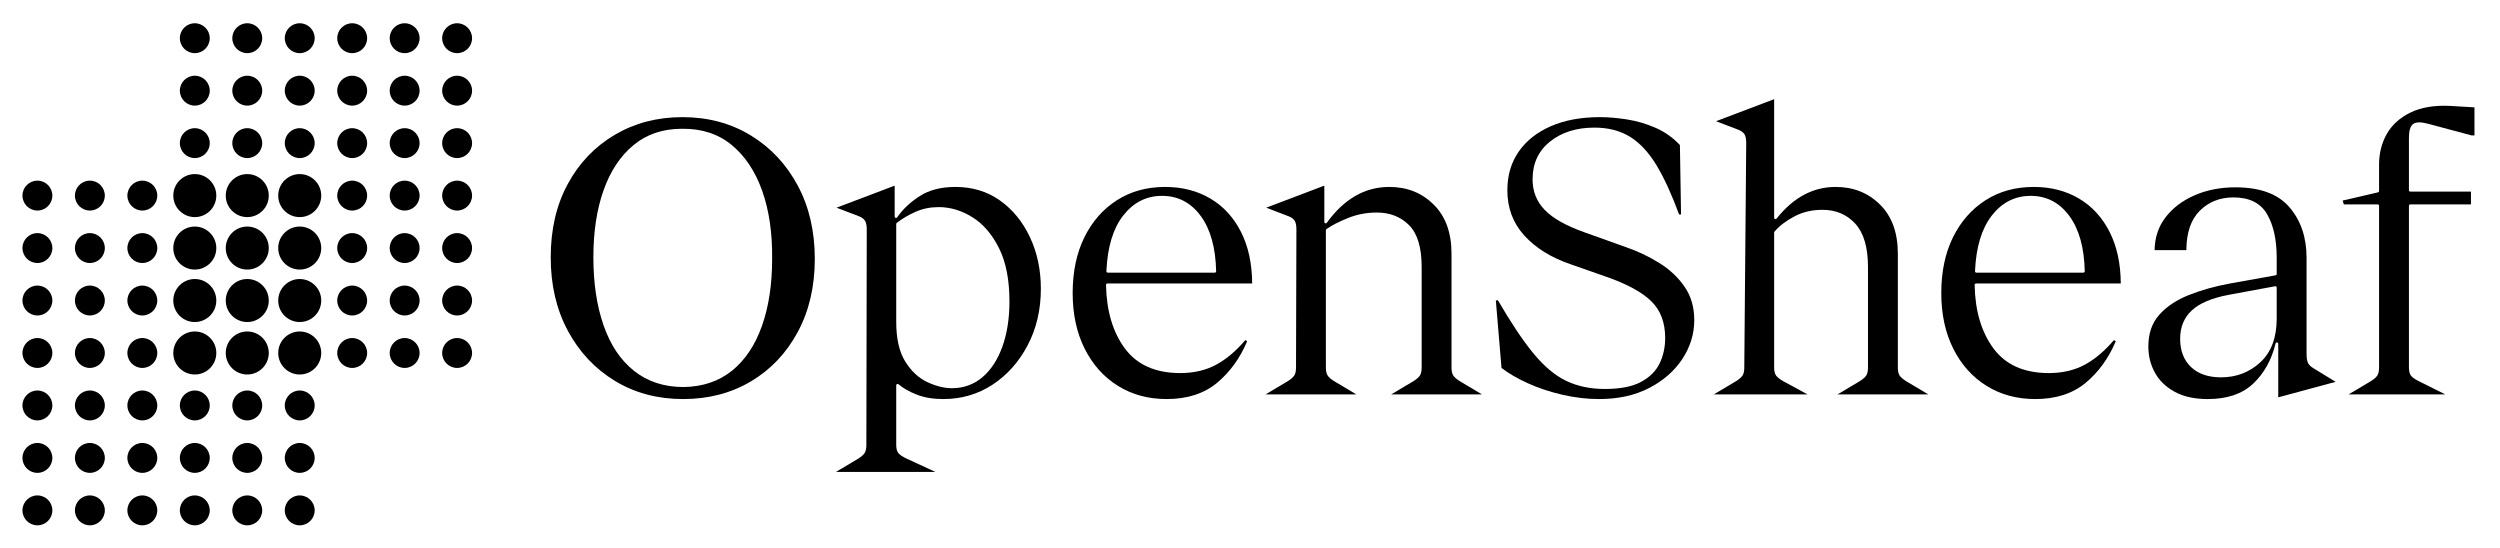
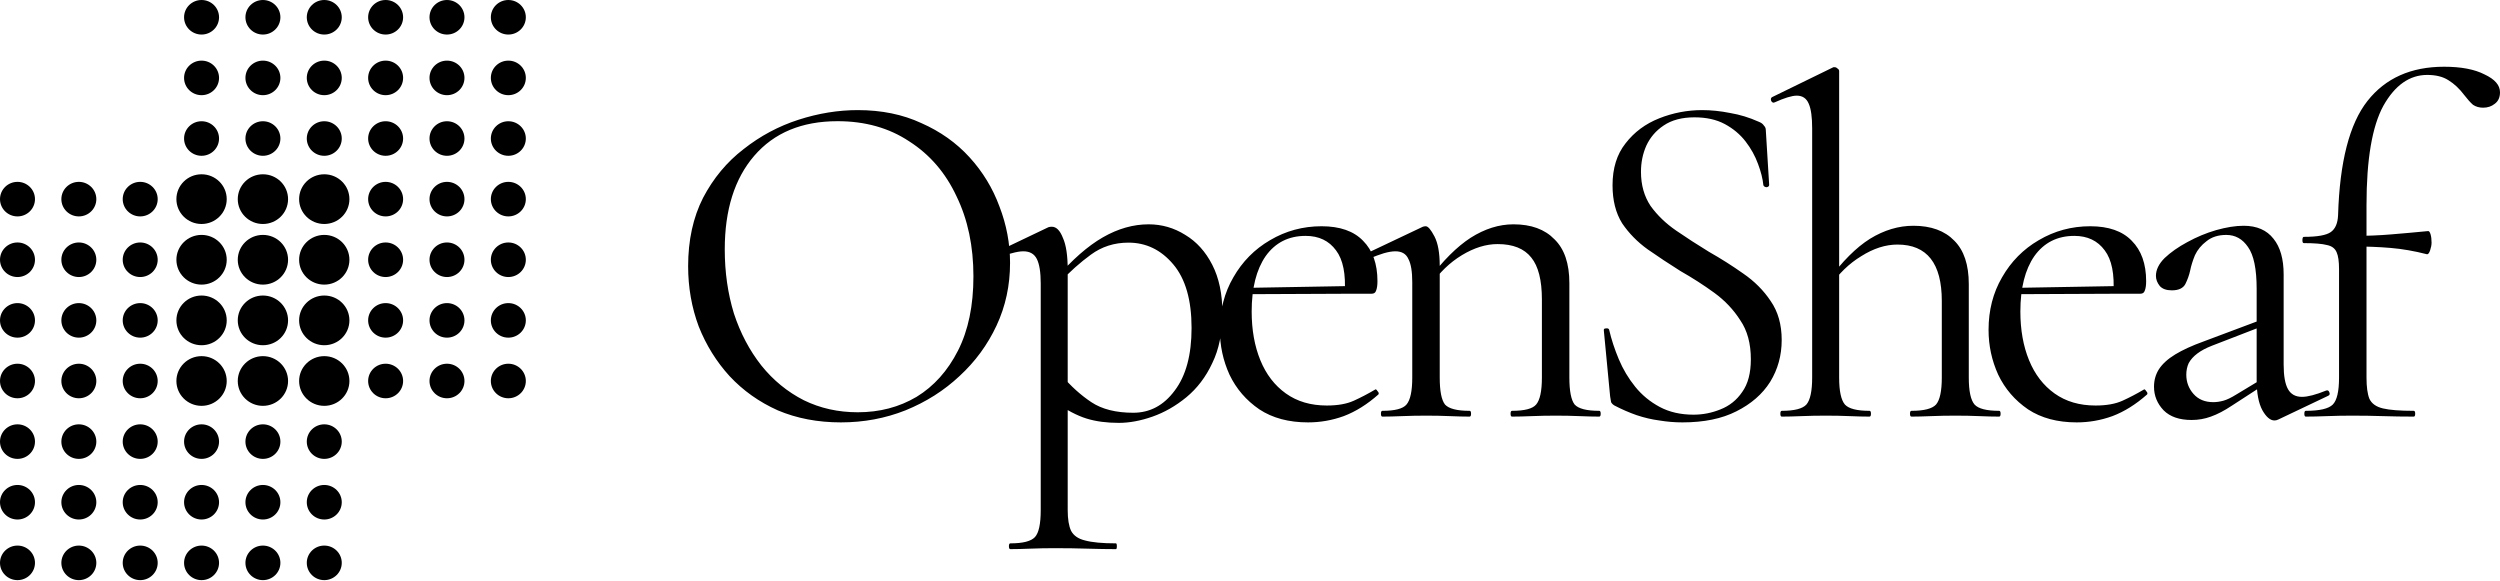
- <svg xmlns="http://www.w3.org/2000/svg" viewBox="-8 -4 548 120" fill="#000" role="img" aria-labelledby="title" width="548" height="120">
-   <g transform="translate(-9 -3.675) scale(.575)">
-     <circle cx="76" cy="14" r="5.7" />
-     <circle cx="96" cy="14" r="5.7" />
-     <circle cx="116" cy="14" r="5.7" />
-     <circle cx="136" cy="14" r="5.7" />
-     <circle cx="156" cy="14" r="5.7" />
-     <circle cx="176" cy="14" r="5.7" />
-     <circle cx="76" cy="34" r="5.7" />
-     <circle cx="96" cy="34" r="5.7" />
-     <circle cx="116" cy="34" r="5.7" />
-     <circle cx="136" cy="34" r="5.7" />
-     <circle cx="156" cy="34" r="5.7" />
-     <circle cx="176" cy="34" r="5.7" />
-     <circle cx="76" cy="54" r="5.7" />
-     <circle cx="96" cy="54" r="5.7" />
-     <circle cx="116" cy="54" r="5.7" />
-     <circle cx="136" cy="54" r="5.7" />
-     <circle cx="156" cy="54" r="5.7" />
-     <circle cx="176" cy="54" r="5.7" />
-     <circle cx="16" cy="74" r="5.7" />
-     <circle cx="36" cy="74" r="5.7" />
-     <circle cx="56" cy="74" r="5.7" />
-     <circle cx="76" cy="74" r="8.2" />
-     <circle cx="96" cy="74" r="8.2" />
-     <circle cx="116" cy="74" r="8.2" />
-     <circle cx="136" cy="74" r="5.7" />
-     <circle cx="156" cy="74" r="5.7" />
-     <circle cx="176" cy="74" r="5.7" />
-     <circle cx="16" cy="94" r="5.7" />
-     <circle cx="36" cy="94" r="5.7" />
-     <circle cx="56" cy="94" r="5.7" />
-     <circle cx="76" cy="94" r="8.2" />
-     <circle cx="96" cy="94" r="8.2" />
-     <circle cx="116" cy="94" r="8.2" />
-     <circle cx="136" cy="94" r="5.7" />
-     <circle cx="156" cy="94" r="5.7" />
-     <circle cx="176" cy="94" r="5.7" />
-     <circle cx="16" cy="114" r="5.7" />
-     <circle cx="36" cy="114" r="5.7" />
-     <circle cx="56" cy="114" r="5.7" />
-     <circle cx="76" cy="114" r="8.2" />
-     <circle cx="96" cy="114" r="8.2" />
-     <circle cx="116" cy="114" r="8.2" />
-     <circle cx="136" cy="114" r="5.7" />
-     <circle cx="156" cy="114" r="5.7" />
-     <circle cx="176" cy="114" r="5.7" />
-     <circle cx="16" cy="134" r="5.7" />
-     <circle cx="36" cy="134" r="5.7" />
-     <circle cx="56" cy="134" r="5.7" />
-     <circle cx="76" cy="134" r="8.2" />
-     <circle cx="96" cy="134" r="8.2" />
-     <circle cx="116" cy="134" r="8.2" />
-     <circle cx="136" cy="134" r="5.7" />
-     <circle cx="156" cy="134" r="5.7" />
-     <circle cx="176" cy="134" r="5.7" />
-     <circle cx="16" cy="154" r="5.7" />
-     <circle cx="36" cy="154" r="5.7" />
-     <circle cx="56" cy="154" r="5.7" />
-     <circle cx="76" cy="154" r="5.7" />
-     <circle cx="96" cy="154" r="5.7" />
-     <circle cx="116" cy="154" r="5.7" />
-     <circle cx="16" cy="174" r="5.7" />
-     <circle cx="36" cy="174" r="5.7" />
-     <circle cx="56" cy="174" r="5.7" />
-     <circle cx="76" cy="174" r="5.7" />
-     <circle cx="96" cy="174" r="5.7" />
-     <circle cx="116" cy="174" r="5.7" />
-     <circle cx="16" cy="194" r="5.7" />
-     <circle cx="36" cy="194" r="5.7" />
-     <circle cx="56" cy="194" r="5.7" />
-     <circle cx="76" cy="194" r="5.7" />
-     <circle cx="96" cy="194" r="5.7" />
-     <circle cx="116" cy="194" r="5.7" />
-   </g>
-   <g transform="translate(108 10.5) scale(.85)">
-     <path d="M57.17 81.3C62.28 78.27 66.31 74.03 69.24 68.58C72.18 63.14 73.65 56.84 73.65 49.7C73.65 42.56 72.18 36.25 69.24 30.77C66.3 25.29 62.26 20.98 57.12 17.85C51.97 14.72 46.1 13.15 39.5 13.15C33.03 13.15 27.22 14.67 22.08 17.7C16.93 20.74 12.89 24.96 9.96 30.37C7.02 35.78 5.55 42.09 5.55 49.3C5.55 56.44 7.02 62.75 9.96 68.23C12.9 73.71 16.94 78.02 22.08 81.15C27.23 84.28 33.1 85.85 39.7 85.85C46.24 85.85 52.06 84.33 57.17 81.3ZM27.03 78.57C23.54 75.8 20.92 71.87 19.17 66.81C17.42 61.78 16.55 55.94 16.55 49.3C16.55 42.73 17.42 36.97 19.17 32.03C20.92 27.08 23.49 23.19 26.88 20.38C30.27 17.56 34.45 16.15 39.4 16.15C44.48 16.08 48.76 17.48 52.22 20.33C55.67 23.17 58.29 27.11 60.08 32.13C61.86 37.14 62.72 43 62.65 49.7C62.65 56.27 61.78 62.03 60.03 66.97C58.28 71.92 55.71 75.78 52.32 78.52C48.92 81.27 44.75 82.68 39.8 82.75L39.8 82.75C34.79 82.75 30.53 81.36 27.03 78.57Z" />
-     <path d="M97.35 101.22C96.31 100.73 95.61 100.27 95.23 99.82C94.84 99.35 94.65 98.64 94.65 97.7L94.65 82.3C94.65 82 95 81.84 95.23 82.03C96.46 83.07 98.04 83.97 99.98 84.72C101.9 85.47 104.17 85.85 106.8 85.85C111.47 85.85 115.68 84.62 119.46 82.16C123.24 79.69 126.27 76.3 128.54 71.99C130.81 67.67 131.95 62.81 131.95 57.4C131.95 52.52 131.01 48.08 129.13 44.1C127.26 40.12 124.68 36.97 121.4 34.64C118.12 32.31 114.3 31.15 109.9 31.15C106.23 31.15 103.18 31.93 100.74 33.49C98.28 35.07 96.33 36.9 94.89 39C94.69 39.28 94.25 39.14 94.25 38.8L94.25 30.85L94.16 30.85L79.26 36.5L84.93 38.67C85.72 38.96 86.28 39.36 86.6 39.87C86.91 40.37 87.05 41.11 87.05 42.1L87.05 42.1L86.95 97.7C86.95 98.63 86.8 99.33 86.49 99.79C86.19 100.24 85.66 100.7 84.89 101.2L79.1 104.65L104.77 104.65ZM102.65 81.47C100.39 80.4 98.49 78.62 96.95 76.13C95.41 73.64 94.65 70.23 94.65 65.9L94.65 40.7C94.65 40.59 94.7 40.49 94.79 40.42C96.28 39.27 97.92 38.31 99.71 37.53C101.52 36.74 103.49 36.35 105.6 36.35C108.6 36.35 111.5 37.22 114.28 38.95C117.08 40.69 119.37 43.36 121.16 46.94C122.96 50.53 123.85 55.12 123.85 60.7C123.85 65.07 123.24 68.95 122.03 72.32C120.81 75.71 119.09 78.34 116.88 80.22C114.65 82.1 112.02 83.05 109 83.05C107.01 83.05 104.9 82.52 102.65 81.47Z" />
-     <path d="M177.43 81.63C180.74 78.86 183.32 75.3 185.15 70.94L184.67 70.65C182.3 73.44 179.82 75.54 177.22 76.96C174.53 78.42 171.42 79.15 167.9 79.15C161.53 79.15 156.76 77.04 153.62 72.81C150.51 68.61 148.88 63.14 148.75 56.41C148.75 56.21 148.9 56.05 149.1 56.05L186.44 56.05C186.41 50.92 185.45 46.5 183.59 42.81C181.68 39.03 179.05 36.15 175.67 34.15C172.29 32.15 168.41 31.15 164 31.15C159.27 31.15 155.11 32.3 151.54 34.59C147.96 36.89 145.17 40.08 143.16 44.15C141.16 48.24 140.15 53.02 140.15 58.5C140.15 63.98 141.19 68.78 143.26 72.89C145.33 77 148.19 80.19 151.83 82.45C155.48 84.72 159.66 85.85 164.4 85.85C169.72 85.85 174.06 84.44 177.43 81.63ZM149.2 53.25C149 53.25 148.84 53.08 148.85 52.88C149.12 46.68 150.56 41.9 153.17 38.54C155.81 35.15 159.16 33.45 163.2 33.45C167.31 33.45 170.65 35.19 173.18 38.64C175.7 42.07 177.02 46.83 177.15 52.89C177.15 53.09 177 53.25 176.8 53.25Z" />
-     <path d="M239.92 81.2C239.14 80.7 238.61 80.24 238.31 79.79C238 79.33 237.85 78.63 237.85 77.7L237.85 48.4C237.85 42.95 236.32 38.73 233.25 35.7C230.19 32.66 226.38 31.15 221.8 31.15C215.52 31.15 210.15 34.22 205.68 40.41C205.48 40.68 205.05 40.54 205.05 40.2L205.05 30.85L204.96 30.85L190.06 36.5L195.73 38.67C196.52 38.96 197.08 39.36 197.4 39.87C197.71 40.37 197.85 41.11 197.85 42.1L197.75 77.7C197.75 78.63 197.6 79.33 197.29 79.79C196.99 80.24 196.46 80.7 195.69 81.2L189.9 84.65L213.3 84.65L207.52 81.2C206.74 80.7 206.21 80.24 205.91 79.79C205.6 79.33 205.45 78.63 205.45 77.7L205.45 42.3C205.45 42.19 205.51 42.08 205.6 42.01C206.96 41.06 208.8 40.12 211.12 39.18C213.46 38.23 215.96 37.75 218.6 37.75C221.96 37.75 224.73 38.84 226.9 41C229.07 43.18 230.15 46.78 230.15 51.8L230.15 77.7C230.15 78.63 230 79.33 229.69 79.79C229.39 80.24 228.86 80.7 228.09 81.2L222.3 84.65L245.7 84.65Z" />
-     <path d="M288.84 82.99C292.52 81.08 295.37 78.57 297.41 75.46C299.44 72.35 300.45 69.03 300.45 65.5C300.45 62.17 299.62 59.3 297.96 56.9C296.29 54.47 294.11 52.42 291.42 50.75C288.7 49.06 285.8 47.69 282.69 46.63L272.08 42.83C267.37 41.15 263.98 39.24 261.9 37.09C259.8 34.93 258.75 32.29 258.75 29.2C258.75 25.1 260.26 21.83 263.28 19.43C266.28 17.04 270.09 15.85 274.7 15.85C278.3 15.85 281.38 16.65 283.94 18.25C286.49 19.85 288.76 22.31 290.75 25.62C292.7 28.86 294.63 33.07 296.54 38.25L297.04 38.25L296.75 20.35C294.94 18.42 292.86 16.95 290.51 15.92C288.1 14.87 285.65 14.14 283.15 13.75C280.63 13.35 278.28 13.15 276.1 13.15C271.21 13.15 266.98 13.94 263.39 15.52C259.82 17.09 257.07 19.29 255.14 22.1C253.21 24.9 252.25 28.2 252.25 32C252.25 36.58 253.7 40.46 256.61 43.66C259.53 46.89 263.5 49.35 268.51 51.07L277.92 54.37C283.09 56.18 286.88 58.24 289.29 60.55C291.73 62.88 292.95 66.08 292.95 70.1C292.95 72.48 292.47 74.67 291.52 76.65C290.55 78.66 288.93 80.26 286.66 81.46C284.41 82.66 281.32 83.25 277.4 83.25C273.68 83.25 270.36 82.56 267.45 81.17C264.53 79.78 261.69 77.39 258.93 74.02C256.21 70.71 253.18 66.16 249.81 60.37L249.28 60.42L250.74 77.82C252.56 79.23 254.83 80.55 257.54 81.78C260.32 83.04 263.32 84.03 266.53 84.76C269.74 85.49 272.86 85.85 275.9 85.85C280.85 85.85 285.16 84.9 288.84 82.99Z" />
-     <path d="M355.02 81.2C354.24 80.7 353.71 80.24 353.41 79.79C353.1 79.33 352.95 78.63 352.95 77.7L352.95 48.4C352.95 42.95 351.42 38.73 348.35 35.7C345.29 32.66 341.48 31.15 336.9 31.15C331.08 31.15 326.01 33.86 321.67 39.32C321.47 39.58 321.05 39.43 321.05 39.1L321.05 8.55L320.96 8.55L306.06 14.2L311.73 16.37C312.52 16.66 313.08 17.06 313.4 17.57C313.71 18.07 313.85 18.81 313.85 19.8L313.35 77.7C313.35 78.63 313.2 79.33 312.89 79.79C312.59 80.24 312.06 80.7 311.29 81.2L305.5 84.65L329.66 84.65L323.33 81.21C322.49 80.71 321.9 80.25 321.57 79.81C321.22 79.34 321.05 78.64 321.05 77.7L321.05 42.9C321.05 42.82 321.08 42.73 321.14 42.67C322.43 41.17 324.15 39.86 326.29 38.74C328.44 37.61 330.84 37.05 333.5 37.05C337 37.05 339.84 38.26 342.01 40.67C344.18 43.07 345.25 46.79 345.25 51.8L345.25 77.7C345.25 78.63 345.1 79.33 344.79 79.79C344.49 80.24 343.96 80.7 343.19 81.2L337.4 84.65L360.8 84.65Z" />
-     <path d="M401.43 81.63C404.74 78.86 407.32 75.3 409.15 70.94L408.67 70.65C406.3 73.44 403.82 75.54 401.22 76.96C398.53 78.42 395.42 79.15 391.9 79.15C385.53 79.15 380.76 77.04 377.62 72.81C374.51 68.61 372.88 63.14 372.75 56.41C372.75 56.21 372.9 56.05 373.1 56.05L410.44 56.05C410.41 50.92 409.45 46.5 407.59 42.81C405.68 39.03 403.05 36.15 399.67 34.15C396.29 32.15 392.41 31.15 388 31.15C383.27 31.15 379.11 32.3 375.54 34.59C371.96 36.89 369.17 40.08 367.16 44.15C365.16 48.24 364.15 53.02 364.15 58.5C364.15 63.98 365.19 68.78 367.26 72.89C369.33 77 372.19 80.19 375.83 82.45C379.48 84.72 383.66 85.85 388.4 85.85C393.72 85.85 398.06 84.44 401.43 81.63ZM373.2 53.25C373 53.25 372.84 53.08 372.85 52.88C373.12 46.68 374.56 41.9 377.17 38.54C379.81 35.15 383.16 33.45 387.2 33.45C391.31 33.45 394.65 35.19 397.18 38.64C399.7 42.07 401.02 46.83 401.15 52.89C401.15 53.09 401 53.25 400.8 53.25Z" />
-     <path d="M444.56 81.9C447.38 79.24 449.31 75.79 450.36 71.52C450.46 71.11 451.05 71.19 451.05 71.6L451.05 85.41L465.85 81.41L460.12 77.9C459.4 77.47 458.91 76.98 458.68 76.44C458.46 75.92 458.35 75.14 458.35 74.1L458.35 49.4C458.35 44.15 456.88 39.81 453.93 36.38C451.01 32.96 446.37 31.25 440 31.25C436.11 31.25 432.59 31.94 429.44 33.32C426.29 34.7 423.79 36.61 421.93 39.06C420.14 41.41 419.22 44.2 419.16 47.45L427.35 47.45C427.38 42.97 428.52 39.58 430.8 37.3C433.1 35 436.01 33.85 439.5 33.85C443.62 33.85 446.54 35.31 448.2 38.23C449.84 41.08 450.65 44.81 450.65 49.4L450.65 53.6C450.65 53.77 450.53 53.91 450.36 53.94L438.66 56.04C434.69 56.77 431.09 57.78 427.88 59.07C424.7 60.36 422.17 62.06 420.31 64.18C418.47 66.28 417.55 68.98 417.55 72.3C417.55 74.71 418.1 76.94 419.21 78.98C420.31 81.02 421.99 82.68 424.27 83.94C426.55 85.21 429.42 85.85 432.9 85.85C437.88 85.85 441.76 84.53 444.56 81.9ZM428.56 77.6C426.69 75.83 425.75 73.39 425.75 70.3C425.75 67.27 426.77 64.81 428.81 62.94C430.84 61.09 434.01 59.77 438.34 58.96L450.24 56.76C450.45 56.72 450.65 56.88 450.65 57.1L450.65 65.1C450.65 69.99 449.25 73.75 446.44 76.36C443.64 78.95 440.25 80.25 436.3 80.25C433.02 80.25 430.43 79.37 428.56 77.6Z" />
-     <path d="M487.24 81.21C486.27 80.72 485.61 80.26 485.27 79.81C484.92 79.34 484.75 78.64 484.75 77.7L484.75 36C484.75 35.81 484.91 35.65 485.1 35.65L500.75 35.65L500.75 32.35L485.1 32.35C484.91 32.35 484.75 32.19 484.75 32L484.75 18.5C484.75 16.67 485.09 15.47 485.84 14.92C486.59 14.37 487.86 14.37 489.69 14.86L500.89 17.86L501.65 17.85L501.65 10.63L495.38 10.25C491.3 10.05 487.9 10.63 485.15 11.96C482.41 13.3 480.38 15.14 479.05 17.47C477.72 19.82 477.05 22.46 477.05 25.4L477.05 32.2C477.05 32.36 476.94 32.5 476.78 32.54L467.65 34.66L467.96 35.65L476.7 35.65C476.89 35.65 477.05 35.81 477.05 36L477.05 77.7C477.05 78.63 476.9 79.33 476.59 79.79C476.29 80.24 475.76 80.7 474.99 81.2L469.2 84.65L494.12 84.65Z" />
+ <svg xmlns="http://www.w3.org/2000/svg" viewBox="2.36 1.879 186.752 43.337" width="186.752" height="43.337" role="img" aria-labelledby="title">
+   <g fill="#000">
+     <path d="M17.417 4.46C18.138 4.46 18.723 3.883 18.723 3.17C18.723 2.457 18.138 1.879 17.417 1.879C16.695 1.879 16.11 2.457 16.11 3.17C16.11 3.883 16.695 4.46 17.417 4.46Z" />
+     <path d="M22 4.46C22.721 4.46 23.306 3.883 23.306 3.17C23.306 2.457 22.721 1.879 22 1.879C21.279 1.879 20.694 2.457 20.694 3.17C20.694 3.883 21.279 4.46 22 4.46Z" />
+     <path d="M26.583 4.46C27.305 4.46 27.89 3.883 27.89 3.17C27.89 2.457 27.305 1.879 26.583 1.879C25.862 1.879 25.277 2.457 25.277 3.17C25.277 3.883 25.862 4.46 26.583 4.46Z" />
+     <path d="M31.167 4.46C31.888 4.46 32.473 3.883 32.473 3.17C32.473 2.457 31.888 1.879 31.167 1.879C30.445 1.879 29.86 2.457 29.86 3.17C29.86 3.883 30.445 4.46 31.167 4.46Z" />
+     <path d="M35.75 4.46C36.471 4.46 37.056 3.883 37.056 3.17C37.056 2.457 36.471 1.879 35.75 1.879C35.029 1.879 34.444 2.457 34.444 3.17C34.444 3.883 35.029 4.46 35.75 4.46Z" />
+     <path d="M40.333 4.46C41.055 4.46 41.64 3.883 41.64 3.17C41.64 2.457 41.055 1.879 40.333 1.879C39.612 1.879 39.027 2.457 39.027 3.17C39.027 3.883 39.612 4.46 40.333 4.46Z" />
+     <path d="M17.417 8.989C18.138 8.989 18.723 8.411 18.723 7.698C18.723 6.985 18.138 6.408 17.417 6.408C16.695 6.408 16.11 6.985 16.11 7.698C16.11 8.411 16.695 8.989 17.417 8.989Z" />
+     <path d="M22 8.989C22.721 8.989 23.306 8.411 23.306 7.698C23.306 6.985 22.721 6.408 22 6.408C21.279 6.408 20.694 6.985 20.694 7.698C20.694 8.411 21.279 8.989 22 8.989Z" />
+     <path d="M26.583 8.989C27.305 8.989 27.89 8.411 27.89 7.698C27.89 6.985 27.305 6.408 26.583 6.408C25.862 6.408 25.277 6.985 25.277 7.698C25.277 8.411 25.862 8.989 26.583 8.989Z" />
+     <path d="M31.167 8.989C31.888 8.989 32.473 8.411 32.473 7.698C32.473 6.985 31.888 6.408 31.167 6.408C30.445 6.408 29.86 6.985 29.86 7.698C29.86 8.411 30.445 8.989 31.167 8.989Z" />
+     <path d="M35.75 8.989C36.471 8.989 37.056 8.411 37.056 7.698C37.056 6.985 36.471 6.408 35.75 6.408C35.029 6.408 34.444 6.985 34.444 7.698C34.444 8.411 35.029 8.989 35.75 8.989Z" />
+     <path d="M40.333 8.989C41.055 8.989 41.64 8.411 41.64 7.698C41.64 6.985 41.055 6.408 40.333 6.408C39.612 6.408 39.027 6.985 39.027 7.698C39.027 8.411 39.612 8.989 40.333 8.989Z" />
+     <path d="M17.417 13.517C18.138 13.517 18.723 12.939 18.723 12.226C18.723 11.514 18.138 10.936 17.417 10.936C16.695 10.936 16.11 11.514 16.11 12.226C16.11 12.939 16.695 13.517 17.417 13.517Z" />
+     <path d="M22 13.517C22.721 13.517 23.306 12.939 23.306 12.226C23.306 11.514 22.721 10.936 22 10.936C21.279 10.936 20.694 11.514 20.694 12.226C20.694 12.939 21.279 13.517 22 13.517Z" />
+     <path d="M26.583 13.517C27.305 13.517 27.89 12.939 27.89 12.226C27.89 11.514 27.305 10.936 26.583 10.936C25.862 10.936 25.277 11.514 25.277 12.226C25.277 12.939 25.862 13.517 26.583 13.517Z" />
+     <path d="M31.167 13.517C31.888 13.517 32.473 12.939 32.473 12.226C32.473 11.514 31.888 10.936 31.167 10.936C30.445 10.936 29.86 11.514 29.86 12.226C29.86 12.939 30.445 13.517 31.167 13.517Z" />
+     <path d="M35.75 13.517C36.471 13.517 37.056 12.939 37.056 12.226C37.056 11.514 36.471 10.936 35.75 10.936C35.029 10.936 34.444 11.514 34.444 12.226C34.444 12.939 35.029 13.517 35.75 13.517Z" />
+     <path d="M40.333 13.517C41.055 13.517 41.64 12.939 41.64 12.226C41.64 11.514 41.055 10.936 40.333 10.936C39.612 10.936 39.027 11.514 39.027 12.226C39.027 12.939 39.612 13.517 40.333 13.517Z" />
+     <path d="M3.667 18.045C4.388 18.045 4.973 17.468 4.973 16.755C4.973 16.042 4.388 15.464 3.667 15.464C2.945 15.464 2.36 16.042 2.36 16.755C2.36 17.468 2.945 18.045 3.667 18.045Z" />
+     <path d="M8.25 18.045C8.971 18.045 9.556 17.468 9.556 16.755C9.556 16.042 8.971 15.464 8.25 15.464C7.529 15.464 6.944 16.042 6.944 16.755C6.944 17.468 7.529 18.045 8.25 18.045Z" />
+     <path d="M12.833 18.045C13.555 18.045 14.14 17.468 14.14 16.755C14.14 16.042 13.555 15.464 12.833 15.464C12.112 15.464 11.527 16.042 11.527 16.755C11.527 17.468 12.112 18.045 12.833 18.045Z" />
+     <path d="M17.417 18.611C18.454 18.611 19.296 17.78 19.296 16.755C19.296 15.729 18.454 14.898 17.417 14.898C16.379 14.898 15.537 15.729 15.537 16.755C15.537 17.78 16.379 18.611 17.417 18.611Z" />
+     <path d="M22 18.611C23.038 18.611 23.879 17.78 23.879 16.755C23.879 15.729 23.038 14.898 22 14.898C20.962 14.898 20.121 15.729 20.121 16.755C20.121 17.78 20.962 18.611 22 18.611Z" />
+     <path d="M26.583 18.611C27.621 18.611 28.462 17.78 28.462 16.755C28.462 15.729 27.621 14.898 26.583 14.898C25.546 14.898 24.704 15.729 24.704 16.755C24.704 17.78 25.546 18.611 26.583 18.611Z" />
+     <path d="M31.167 18.045C31.888 18.045 32.473 17.468 32.473 16.755C32.473 16.042 31.888 15.464 31.167 15.464C30.445 15.464 29.86 16.042 29.86 16.755C29.86 17.468 30.445 18.045 31.167 18.045Z" />
+     <path d="M35.75 18.045C36.471 18.045 37.056 17.468 37.056 16.755C37.056 16.042 36.471 15.464 35.75 15.464C35.029 15.464 34.444 16.042 34.444 16.755C34.444 17.468 35.029 18.045 35.75 18.045Z" />
+     <path d="M40.333 18.045C41.055 18.045 41.64 17.468 41.64 16.755C41.64 16.042 41.055 15.464 40.333 15.464C39.612 15.464 39.027 16.042 39.027 16.755C39.027 17.468 39.612 18.045 40.333 18.045Z" />
+     <path d="M3.667 22.574C4.388 22.574 4.973 21.996 4.973 21.283C4.973 20.57 4.388 19.992 3.667 19.992C2.945 19.992 2.36 20.57 2.36 21.283C2.36 21.996 2.945 22.574 3.667 22.574Z" />
+     <path d="M8.25 22.574C8.971 22.574 9.556 21.996 9.556 21.283C9.556 20.57 8.971 19.992 8.25 19.992C7.529 19.992 6.944 20.57 6.944 21.283C6.944 21.996 7.529 22.574 8.25 22.574Z" />
+     <path d="M12.833 22.574C13.555 22.574 14.14 21.996 14.14 21.283C14.14 20.57 13.555 19.992 12.833 19.992C12.112 19.992 11.527 20.57 11.527 21.283C11.527 21.996 12.112 22.574 12.833 22.574Z" />
+     <path d="M17.417 23.14C18.454 23.14 19.296 22.308 19.296 21.283C19.296 20.258 18.454 19.426 17.417 19.426C16.379 19.426 15.537 20.258 15.537 21.283C15.537 22.308 16.379 23.14 17.417 23.14Z" />
+     <path d="M22 23.14C23.038 23.14 23.879 22.308 23.879 21.283C23.879 20.258 23.038 19.426 22 19.426C20.962 19.426 20.121 20.258 20.121 21.283C20.121 22.308 20.962 23.14 22 23.14Z" />
+     <path d="M26.583 23.14C27.621 23.14 28.462 22.308 28.462 21.283C28.462 20.258 27.621 19.426 26.583 19.426C25.546 19.426 24.704 20.258 24.704 21.283C24.704 22.308 25.546 23.14 26.583 23.14Z" />
+     <path d="M31.167 22.574C31.888 22.574 32.473 21.996 32.473 21.283C32.473 20.57 31.888 19.992 31.167 19.992C30.445 19.992 29.86 20.57 29.86 21.283C29.86 21.996 30.445 22.574 31.167 22.574Z" />
+     <path d="M35.75 22.574C36.471 22.574 37.056 21.996 37.056 21.283C37.056 20.57 36.471 19.992 35.75 19.992C35.029 19.992 34.444 20.57 34.444 21.283C34.444 21.996 35.029 22.574 35.75 22.574Z" />
+     <path d="M40.333 22.574C41.055 22.574 41.64 21.996 41.64 21.283C41.64 20.57 41.055 19.992 40.333 19.992C39.612 19.992 39.027 20.57 39.027 21.283C39.027 21.996 39.612 22.574 40.333 22.574Z" />
+     <path d="M3.667 27.102C4.388 27.102 4.973 26.524 4.973 25.811C4.973 25.099 4.388 24.521 3.667 24.521C2.945 24.521 2.36 25.099 2.36 25.811C2.36 26.524 2.945 27.102 3.667 27.102Z" />
+     <path d="M8.25 27.102C8.971 27.102 9.556 26.524 9.556 25.811C9.556 25.099 8.971 24.521 8.25 24.521C7.529 24.521 6.944 25.099 6.944 25.811C6.944 26.524 7.529 27.102 8.25 27.102Z" />
+     <path d="M12.833 27.102C13.555 27.102 14.14 26.524 14.14 25.811C14.14 25.099 13.555 24.521 12.833 24.521C12.112 24.521 11.527 25.099 11.527 25.811C11.527 26.524 12.112 27.102 12.833 27.102Z" />
+     <path d="M17.417 27.668C18.454 27.668 19.296 26.837 19.296 25.811C19.296 24.786 18.454 23.955 17.417 23.955C16.379 23.955 15.537 24.786 15.537 25.811C15.537 26.837 16.379 27.668 17.417 27.668Z" />
+     <path d="M22 27.668C23.038 27.668 23.879 26.837 23.879 25.811C23.879 24.786 23.038 23.955 22 23.955C20.962 23.955 20.121 24.786 20.121 25.811C20.121 26.837 20.962 27.668 22 27.668Z" />
+     <path d="M26.583 27.668C27.621 27.668 28.462 26.837 28.462 25.811C28.462 24.786 27.621 23.955 26.583 23.955C25.546 23.955 24.704 24.786 24.704 25.811C24.704 26.837 25.546 27.668 26.583 27.668Z" />
+     <path d="M31.167 27.102C31.888 27.102 32.473 26.524 32.473 25.811C32.473 25.099 31.888 24.521 31.167 24.521C30.445 24.521 29.86 25.099 29.86 25.811C29.86 26.524 30.445 27.102 31.167 27.102Z" />
+     <path d="M35.75 27.102C36.471 27.102 37.056 26.524 37.056 25.811C37.056 25.099 36.471 24.521 35.75 24.521C35.029 24.521 34.444 25.099 34.444 25.811C34.444 26.524 35.029 27.102 35.75 27.102Z" />
+     <path d="M40.333 27.102C41.055 27.102 41.64 26.524 41.64 25.811C41.64 25.099 41.055 24.521 40.333 24.521C39.612 24.521 39.027 25.099 39.027 25.811C39.027 26.524 39.612 27.102 40.333 27.102Z" />
+     <path d="M3.667 31.63C4.388 31.63 4.973 31.052 4.973 30.34C4.973 29.627 4.388 29.049 3.667 29.049C2.945 29.049 2.36 29.627 2.36 30.34C2.36 31.052 2.945 31.63 3.667 31.63Z" />
+     <path d="M8.25 31.63C8.971 31.63 9.556 31.052 9.556 30.34C9.556 29.627 8.971 29.049 8.25 29.049C7.529 29.049 6.944 29.627 6.944 30.34C6.944 31.052 7.529 31.63 8.25 31.63Z" />
+     <path d="M12.833 31.63C13.555 31.63 14.14 31.052 14.14 30.34C14.14 29.627 13.555 29.049 12.833 29.049C12.112 29.049 11.527 29.627 11.527 30.34C11.527 31.052 12.112 31.63 12.833 31.63Z" />
+     <path d="M17.417 32.196C18.454 32.196 19.296 31.365 19.296 30.34C19.296 29.314 18.454 28.483 17.417 28.483C16.379 28.483 15.537 29.314 15.537 30.34C15.537 31.365 16.379 32.196 17.417 32.196Z" />
+     <path d="M22 32.196C23.038 32.196 23.879 31.365 23.879 30.34C23.879 29.314 23.038 28.483 22 28.483C20.962 28.483 20.121 29.314 20.121 30.34C20.121 31.365 20.962 32.196 22 32.196Z" />
+     <path d="M26.583 32.196C27.621 32.196 28.462 31.365 28.462 30.34C28.462 29.314 27.621 28.483 26.583 28.483C25.546 28.483 24.704 29.314 24.704 30.34C24.704 31.365 25.546 32.196 26.583 32.196Z" />
+     <path d="M31.167 31.63C31.888 31.63 32.473 31.052 32.473 30.34C32.473 29.627 31.888 29.049 31.167 29.049C30.445 29.049 29.86 29.627 29.86 30.34C29.86 31.052 30.445 31.63 31.167 31.63Z" />
+     <path d="M35.75 31.63C36.471 31.63 37.056 31.052 37.056 30.34C37.056 29.627 36.471 29.049 35.75 29.049C35.029 29.049 34.444 29.627 34.444 30.34C34.444 31.052 35.029 31.63 35.75 31.63Z" />
+     <path d="M40.333 31.63C41.055 31.63 41.64 31.052 41.64 30.34C41.64 29.627 41.055 29.049 40.333 29.049C39.612 29.049 39.027 29.627 39.027 30.34C39.027 31.052 39.612 31.63 40.333 31.63Z" />
+     <path d="M3.667 36.158C4.388 36.158 4.973 35.581 4.973 34.868C4.973 34.155 4.388 33.577 3.667 33.577C2.945 33.577 2.36 34.155 2.36 34.868C2.36 35.581 2.945 36.158 3.667 36.158Z" />
+     <path d="M8.25 36.158C8.971 36.158 9.556 35.581 9.556 34.868C9.556 34.155 8.971 33.577 8.25 33.577C7.529 33.577 6.944 34.155 6.944 34.868C6.944 35.581 7.529 36.158 8.25 36.158Z" />
+     <path d="M12.833 36.158C13.555 36.158 14.14 35.581 14.14 34.868C14.14 34.155 13.555 33.577 12.833 33.577C12.112 33.577 11.527 34.155 11.527 34.868C11.527 35.581 12.112 36.158 12.833 36.158Z" />
+     <path d="M17.417 36.158C18.138 36.158 18.723 35.581 18.723 34.868C18.723 34.155 18.138 33.577 17.417 33.577C16.695 33.577 16.11 34.155 16.11 34.868C16.11 35.581 16.695 36.158 17.417 36.158Z" />
+     <path d="M22 36.158C22.721 36.158 23.306 35.581 23.306 34.868C23.306 34.155 22.721 33.577 22 33.577C21.279 33.577 20.694 34.155 20.694 34.868C20.694 35.581 21.279 36.158 22 36.158Z" />
+     <path d="M26.583 36.158C27.305 36.158 27.89 35.581 27.89 34.868C27.89 34.155 27.305 33.577 26.583 33.577C25.862 33.577 25.277 34.155 25.277 34.868C25.277 35.581 25.862 36.158 26.583 36.158Z" />
+     <path d="M3.667 40.687C4.388 40.687 4.973 40.109 4.973 39.396C4.973 38.684 4.388 38.106 3.667 38.106C2.945 38.106 2.36 38.684 2.36 39.396C2.36 40.109 2.945 40.687 3.667 40.687Z" />
+     <path d="M8.25 40.687C8.971 40.687 9.556 40.109 9.556 39.396C9.556 38.684 8.971 38.106 8.25 38.106C7.529 38.106 6.944 38.684 6.944 39.396C6.944 40.109 7.529 40.687 8.25 40.687Z" />
+     <path d="M12.833 40.687C13.555 40.687 14.14 40.109 14.14 39.396C14.14 38.684 13.555 38.106 12.833 38.106C12.112 38.106 11.527 38.684 11.527 39.396C11.527 40.109 12.112 40.687 12.833 40.687Z" />
+     <path d="M17.417 40.687C18.138 40.687 18.723 40.109 18.723 39.396C18.723 38.684 18.138 38.106 17.417 38.106C16.695 38.106 16.11 38.684 16.11 39.396C16.11 40.109 16.695 40.687 17.417 40.687Z" />
+     <path d="M22 40.687C22.721 40.687 23.306 40.109 23.306 39.396C23.306 38.684 22.721 38.106 22 38.106C21.279 38.106 20.694 38.684 20.694 39.396C20.694 40.109 21.279 40.687 22 40.687Z" />
+     <path d="M26.583 40.687C27.305 40.687 27.89 40.109 27.89 39.396C27.89 38.684 27.305 38.106 26.583 38.106C25.862 38.106 25.277 38.684 25.277 39.396C25.277 40.109 25.862 40.687 26.583 40.687Z" />
+     <path d="M3.667 45.215C4.388 45.215 4.973 44.637 4.973 43.925C4.973 43.212 4.388 42.634 3.667 42.634C2.945 42.634 2.36 43.212 2.36 43.925C2.36 44.637 2.945 45.215 3.667 45.215Z" />
+     <path d="M8.25 45.215C8.971 45.215 9.556 44.637 9.556 43.925C9.556 43.212 8.971 42.634 8.25 42.634C7.529 42.634 6.944 43.212 6.944 43.925C6.944 44.637 7.529 45.215 8.25 45.215Z" />
+     <path d="M12.833 45.215C13.555 45.215 14.14 44.637 14.14 43.925C14.14 43.212 13.555 42.634 12.833 42.634C12.112 42.634 11.527 43.212 11.527 43.925C11.527 44.637 12.112 45.215 12.833 45.215Z" />
+     <path d="M17.417 45.215C18.138 45.215 18.723 44.637 18.723 43.925C18.723 43.212 18.138 42.634 17.417 42.634C16.695 42.634 16.11 43.212 16.11 43.925C16.11 44.637 16.695 45.215 17.417 45.215Z" />
+     <path d="M22 45.215C22.721 45.215 23.306 44.637 23.306 43.925C23.306 43.212 22.721 42.634 22 42.634C21.279 42.634 20.694 43.212 20.694 43.925C20.694 44.637 21.279 45.215 22 45.215Z" />
+     <path d="M26.583 45.215C27.305 45.215 27.89 44.637 27.89 43.925C27.89 43.212 27.305 42.634 26.583 42.634C25.862 42.634 25.277 43.212 25.277 43.925C25.277 44.637 25.862 45.215 26.583 45.215Z" />
+     <path d="M65.176 33.432C63.448 33.432 61.876 33.132 60.46 32.532C59.068 31.908 57.868 31.056 56.86 29.976C55.876 28.896 55.108 27.66 54.556 26.268C54.028 24.852 53.764 23.352 53.764 21.768C53.764 19.824 54.136 18.12 54.88 16.656C55.648 15.192 56.656 13.98 57.904 13.02C59.152 12.036 60.52 11.304 62.008 10.824C63.496 10.344 64.972 10.104 66.436 10.104C68.212 10.104 69.796 10.428 71.188 11.076C72.604 11.7 73.804 12.552 74.788 13.632C75.772 14.712 76.516 15.936 77.02 17.304C77.548 18.672 77.812 20.076 77.812 21.516C77.812 23.196 77.476 24.756 76.804 26.196C76.132 27.636 75.208 28.896 74.032 29.976C72.88 31.056 71.536 31.908 70 32.532C68.488 33.132 66.88 33.432 65.176 33.432ZM66.436 32.676C68.068 32.676 69.532 32.292 70.828 31.524C72.124 30.732 73.156 29.58 73.924 28.068C74.692 26.556 75.076 24.708 75.076 22.524C75.076 20.268 74.656 18.276 73.816 16.548C73 14.796 71.824 13.428 70.288 12.444C68.776 11.436 66.988 10.932 64.924 10.932C62.26 10.932 60.184 11.796 58.696 13.524C57.232 15.228 56.5 17.556 56.5 20.508C56.5 22.212 56.728 23.808 57.184 25.296C57.664 26.76 58.348 28.056 59.236 29.184C60.124 30.288 61.18 31.152 62.404 31.776C63.628 32.376 64.972 32.676 66.436 32.676ZM77.835 42.9C77.763 42.9 77.727 42.828 77.727 42.684C77.727 42.54 77.763 42.468 77.835 42.468C78.77 42.468 79.382 42.312 79.671 42C79.959 41.688 80.103 41.016 80.103 39.984V23.064C80.103 22.224 80.007 21.612 79.814 21.228C79.623 20.844 79.287 20.652 78.806 20.652C78.567 20.652 78.278 20.7 77.942 20.796C77.63 20.868 77.282 20.988 76.898 21.156C76.802 21.204 76.719 21.168 76.647 21.048C76.575 20.904 76.587 20.808 76.683 20.76L80.678 18.852C80.751 18.828 80.835 18.816 80.93 18.816C81.266 18.816 81.543 19.092 81.758 19.644C81.999 20.172 82.118 20.964 82.118 22.02V39.984C82.118 40.656 82.203 41.172 82.371 41.532C82.562 41.892 82.91 42.132 83.415 42.252C83.942 42.396 84.71 42.468 85.719 42.468C85.766 42.468 85.79 42.54 85.79 42.684C85.79 42.828 85.766 42.9 85.719 42.9C85.094 42.9 84.386 42.888 83.594 42.864C82.826 42.84 82.01 42.828 81.147 42.828C80.522 42.828 79.91 42.84 79.311 42.864C78.734 42.888 78.243 42.9 77.835 42.9ZM85.934 33.468C85.022 33.468 84.219 33.36 83.522 33.144C82.826 32.928 82.046 32.52 81.183 31.92L81.686 29.94C82.359 30.732 83.091 31.392 83.882 31.92C84.674 32.448 85.719 32.712 87.014 32.712C88.263 32.712 89.294 32.16 90.111 31.056C90.951 29.952 91.371 28.392 91.371 26.376C91.371 24.288 90.915 22.704 90.002 21.624C89.091 20.544 87.975 20.004 86.654 20.004C85.599 20.004 84.662 20.304 83.847 20.904C83.055 21.48 82.275 22.176 81.507 22.992L81.219 22.704C82.442 21.288 83.618 20.256 84.746 19.608C85.874 18.96 87.014 18.636 88.166 18.636C89.15 18.636 90.062 18.9 90.903 19.428C91.743 19.932 92.415 20.676 92.918 21.66C93.422 22.644 93.674 23.844 93.674 25.26C93.674 26.724 93.422 27.972 92.918 29.004C92.439 30.036 91.79 30.888 90.975 31.56C90.183 32.208 89.343 32.688 88.454 33C87.567 33.312 86.727 33.468 85.934 33.468ZM100.073 33.432C98.633 33.432 97.421 33.108 96.437 32.46C95.453 31.788 94.709 30.924 94.205 29.868C93.725 28.812 93.485 27.696 93.485 26.52C93.485 25.056 93.821 23.748 94.493 22.596C95.165 21.42 96.077 20.496 97.229 19.824C98.405 19.128 99.689 18.78 101.081 18.78C102.449 18.78 103.481 19.14 104.177 19.86C104.897 20.58 105.257 21.588 105.257 22.884C105.257 23.196 105.221 23.436 105.149 23.604C105.101 23.748 104.993 23.82 104.825 23.82H102.809C102.905 22.356 102.689 21.276 102.161 20.58C101.633 19.86 100.877 19.5 99.893 19.5C98.621 19.5 97.625 20.004 96.905 21.012C96.209 22.02 95.861 23.4 95.861 25.152C95.861 26.52 96.077 27.732 96.509 28.788C96.941 29.844 97.577 30.672 98.417 31.272C99.257 31.872 100.277 32.172 101.477 32.172C102.293 32.172 102.965 32.052 103.493 31.812C104.021 31.572 104.549 31.296 105.077 30.984C105.125 30.936 105.185 30.972 105.257 31.092C105.353 31.188 105.377 31.272 105.329 31.344C104.489 32.088 103.625 32.628 102.737 32.964C101.873 33.276 100.985 33.432 100.073 33.432ZM95.213 23.856L95.177 23.388L103.349 23.244V23.82L95.213 23.856ZM115.309 33C115.237 33 115.201 32.928 115.201 32.784C115.201 32.64 115.237 32.568 115.309 32.568C116.245 32.568 116.845 32.412 117.109 32.1C117.397 31.764 117.541 31.092 117.541 30.084V24.252C117.541 22.812 117.277 21.768 116.749 21.12C116.221 20.448 115.381 20.112 114.229 20.112C113.365 20.112 112.477 20.388 111.565 20.94C110.653 21.492 109.873 22.248 109.225 23.208L109.081 22.776C110.137 21.36 111.181 20.316 112.213 19.644C113.269 18.972 114.337 18.636 115.417 18.636C116.737 18.636 117.757 19.008 118.477 19.752C119.221 20.472 119.593 21.564 119.593 23.028V30.084C119.593 31.092 119.725 31.764 119.989 32.1C120.277 32.412 120.889 32.568 121.825 32.568C121.897 32.568 121.933 32.64 121.933 32.784C121.933 32.928 121.897 33 121.825 33C121.417 33 120.925 32.988 120.349 32.964C119.797 32.94 119.209 32.928 118.585 32.928C117.961 32.928 117.361 32.94 116.785 32.964C116.209 32.988 115.717 33 115.309 33ZM105.625 33C105.553 33 105.517 32.928 105.517 32.784C105.517 32.64 105.553 32.568 105.625 32.568C106.561 32.568 107.161 32.412 107.425 32.1C107.713 31.764 107.857 31.092 107.857 30.084V22.956C107.857 22.164 107.761 21.588 107.569 21.228C107.401 20.844 107.077 20.652 106.597 20.652C106.357 20.652 106.069 20.7 105.733 20.796C105.421 20.892 105.061 21.024 104.653 21.192C104.557 21.216 104.473 21.168 104.401 21.048C104.353 20.928 104.377 20.844 104.473 20.796L108.649 18.816C108.721 18.792 108.793 18.78 108.865 18.78C109.033 18.78 109.249 19.032 109.513 19.536C109.777 20.04 109.909 20.772 109.909 21.732V30.084C109.909 31.092 110.041 31.764 110.305 32.1C110.593 32.412 111.205 32.568 112.141 32.568C112.213 32.568 112.249 32.64 112.249 32.784C112.249 32.928 112.213 33 112.141 33C111.733 33 111.241 32.988 110.665 32.964C110.113 32.94 109.525 32.928 108.901 32.928C108.277 32.928 107.677 32.94 107.101 32.964C106.525 32.988 106.033 33 105.625 33ZM124.942 14.712C124.942 15.696 125.182 16.548 125.662 17.268C126.166 17.964 126.802 18.576 127.57 19.104C128.338 19.632 129.154 20.16 130.018 20.688C130.906 21.192 131.758 21.732 132.574 22.308C133.414 22.884 134.098 23.568 134.626 24.36C135.178 25.152 135.454 26.124 135.454 27.276C135.454 28.428 135.166 29.472 134.59 30.408C134.014 31.32 133.174 32.052 132.07 32.604C130.99 33.156 129.646 33.432 128.038 33.432C127.462 33.432 126.886 33.384 126.31 33.288C125.758 33.216 125.194 33.084 124.618 32.892C124.066 32.7 123.514 32.46 122.962 32.172C122.842 32.1 122.758 32.016 122.71 31.92C122.686 31.8 122.662 31.656 122.638 31.488L122.17 26.592C122.146 26.472 122.194 26.412 122.314 26.412C122.458 26.388 122.542 26.424 122.566 26.52C122.734 27.24 122.974 27.972 123.286 28.716C123.598 29.46 124.006 30.144 124.51 30.768C125.014 31.392 125.626 31.896 126.346 32.28C127.066 32.664 127.906 32.856 128.866 32.856C129.562 32.856 130.234 32.724 130.882 32.46C131.554 32.196 132.094 31.764 132.502 31.164C132.934 30.564 133.15 29.748 133.15 28.716C133.15 27.54 132.886 26.568 132.358 25.8C131.854 25.008 131.206 24.324 130.414 23.748C129.622 23.172 128.782 22.632 127.894 22.128C127.054 21.6 126.238 21.06 125.446 20.508C124.678 19.956 124.042 19.308 123.538 18.564C123.058 17.796 122.818 16.848 122.818 15.72C122.818 14.448 123.142 13.404 123.79 12.588C124.438 11.748 125.278 11.124 126.31 10.716C127.342 10.308 128.41 10.104 129.514 10.104C130.186 10.104 130.882 10.176 131.602 10.32C132.322 10.44 133.03 10.656 133.726 10.968C133.918 11.04 134.05 11.136 134.122 11.256C134.218 11.352 134.266 11.46 134.266 11.58L134.518 15.684C134.518 15.78 134.458 15.84 134.338 15.864C134.218 15.864 134.134 15.816 134.086 15.72C134.038 15.24 133.906 14.712 133.69 14.136C133.474 13.536 133.162 12.972 132.754 12.444C132.346 11.916 131.83 11.484 131.206 11.148C130.582 10.812 129.826 10.644 128.938 10.644C128.002 10.644 127.234 10.848 126.634 11.256C126.058 11.64 125.626 12.144 125.338 12.768C125.074 13.368 124.942 14.016 124.942 14.712ZM135.462 33C135.39 33 135.354 32.928 135.354 32.784C135.354 32.64 135.39 32.568 135.462 32.568C136.398 32.568 137.01 32.412 137.298 32.1C137.586 31.764 137.73 31.092 137.73 30.084V11.472C137.73 10.632 137.646 10.02 137.478 9.636C137.31 9.228 137.01 9.024 136.578 9.024C136.218 9.024 135.666 9.192 134.922 9.528C134.826 9.576 134.742 9.54 134.67 9.42C134.622 9.276 134.646 9.18 134.742 9.132L139.314 6.9C139.362 6.9 139.386 6.9 139.386 6.9C139.386 6.9 139.398 6.9 139.422 6.9C139.494 6.9 139.566 6.936 139.638 7.008C139.71 7.056 139.746 7.116 139.746 7.188V30.084C139.746 31.092 139.89 31.764 140.178 32.1C140.466 32.412 141.078 32.568 142.014 32.568C142.086 32.568 142.122 32.64 142.122 32.784C142.122 32.928 142.086 33 142.014 33C141.582 33 141.09 32.988 140.538 32.964C139.986 32.94 139.386 32.928 138.738 32.928C138.114 32.928 137.514 32.94 136.938 32.964C136.362 32.988 135.87 33 135.462 33ZM145.146 33C145.074 33 145.038 32.928 145.038 32.784C145.038 32.64 145.074 32.568 145.146 32.568C146.082 32.568 146.694 32.412 146.982 32.1C147.27 31.764 147.414 31.092 147.414 30.084V24.36C147.414 21.552 146.31 20.148 144.102 20.148C143.214 20.148 142.314 20.436 141.402 21.012C140.49 21.564 139.71 22.32 139.062 23.28L138.918 22.848C139.974 21.408 141.018 20.364 142.05 19.716C143.106 19.068 144.186 18.744 145.29 18.744C146.61 18.744 147.63 19.116 148.35 19.86C149.07 20.58 149.43 21.66 149.43 23.1V30.084C149.43 31.092 149.574 31.764 149.862 32.1C150.15 32.412 150.762 32.568 151.698 32.568C151.77 32.568 151.806 32.64 151.806 32.784C151.806 32.928 151.77 33 151.698 33C151.266 33 150.774 32.988 150.222 32.964C149.67 32.94 149.07 32.928 148.422 32.928C147.798 32.928 147.198 32.94 146.622 32.964C146.046 32.988 145.554 33 145.146 33ZM157.495 33.432C156.055 33.432 154.843 33.108 153.859 32.46C152.875 31.788 152.131 30.924 151.627 29.868C151.147 28.812 150.907 27.696 150.907 26.52C150.907 25.056 151.243 23.748 151.915 22.596C152.587 21.42 153.499 20.496 154.651 19.824C155.827 19.128 157.111 18.78 158.503 18.78C159.871 18.78 160.903 19.14 161.599 19.86C162.319 20.58 162.679 21.588 162.679 22.884C162.679 23.196 162.643 23.436 162.571 23.604C162.523 23.748 162.415 23.82 162.247 23.82H160.231C160.327 22.356 160.111 21.276 159.583 20.58C159.055 19.86 158.299 19.5 157.315 19.5C156.043 19.5 155.047 20.004 154.327 21.012C153.631 22.02 153.283 23.4 153.283 25.152C153.283 26.52 153.499 27.732 153.931 28.788C154.363 29.844 154.999 30.672 155.839 31.272C156.679 31.872 157.699 32.172 158.899 32.172C159.715 32.172 160.387 32.052 160.915 31.812C161.443 31.572 161.971 31.296 162.499 30.984C162.547 30.936 162.607 30.972 162.679 31.092C162.775 31.188 162.799 31.272 162.751 31.344C161.911 32.088 161.047 32.628 160.159 32.964C159.295 33.276 158.407 33.432 157.495 33.432ZM152.635 23.856L152.599 23.388L160.771 23.244V23.82L152.635 23.856ZM172.554 33.216C172.458 33.264 172.362 33.288 172.266 33.288C171.954 33.288 171.654 33.036 171.366 32.532C171.078 32.004 170.934 31.248 170.934 30.264V23.46C170.934 21.972 170.718 20.928 170.286 20.328C169.878 19.728 169.338 19.428 168.666 19.428C168.066 19.428 167.574 19.584 167.19 19.896C166.806 20.184 166.518 20.532 166.326 20.94C166.158 21.348 166.038 21.732 165.966 22.092C165.894 22.428 165.774 22.764 165.606 23.1C165.438 23.412 165.102 23.568 164.598 23.568C164.19 23.568 163.89 23.46 163.698 23.244C163.506 23.004 163.41 22.752 163.41 22.488C163.41 22.032 163.626 21.588 164.058 21.156C164.514 20.724 165.078 20.328 165.75 19.968C166.446 19.584 167.166 19.284 167.91 19.068C168.678 18.852 169.362 18.744 169.962 18.744C170.946 18.744 171.69 19.068 172.194 19.716C172.698 20.34 172.95 21.228 172.95 22.38V29.112C172.95 29.952 173.058 30.564 173.274 30.948C173.49 31.332 173.838 31.524 174.318 31.524C174.75 31.524 175.35 31.368 176.118 31.056C176.238 31.008 176.322 31.056 176.37 31.2C176.418 31.32 176.382 31.404 176.262 31.452L172.554 33.216ZM166.074 33.252C165.162 33.252 164.466 33.012 163.986 32.532C163.506 32.028 163.266 31.44 163.266 30.768C163.266 30.288 163.386 29.856 163.626 29.472C163.89 29.064 164.298 28.692 164.85 28.356C165.402 28.02 166.11 27.696 166.974 27.384L171.294 25.764L171.402 26.232L167.586 27.708C167.154 27.876 166.794 28.068 166.506 28.284C166.218 28.5 166.002 28.74 165.858 29.004C165.738 29.268 165.678 29.556 165.678 29.868C165.678 30.42 165.858 30.9 166.218 31.308C166.578 31.716 167.07 31.92 167.694 31.92C167.934 31.92 168.186 31.884 168.45 31.812C168.714 31.74 169.038 31.584 169.422 31.344L171.69 29.976L171.762 30.444L169.098 32.172C168.522 32.556 167.994 32.832 167.514 33C167.058 33.168 166.578 33.252 166.074 33.252ZM174.604 33C174.532 33 174.496 32.928 174.496 32.784C174.496 32.64 174.532 32.568 174.604 32.568C175.636 32.568 176.308 32.412 176.62 32.1C176.932 31.788 177.088 31.116 177.088 30.084V21.984C177.088 21.408 177.028 20.988 176.908 20.724C176.788 20.436 176.548 20.256 176.188 20.184C175.828 20.088 175.252 20.04 174.46 20.04C174.388 20.04 174.352 19.968 174.352 19.824C174.352 19.656 174.388 19.572 174.46 19.572C175.468 19.572 176.14 19.452 176.476 19.212C176.812 18.972 176.992 18.552 177.016 17.952C177.136 13.968 177.868 11.124 179.212 9.42C180.556 7.716 182.464 6.864 184.936 6.864C186.208 6.864 187.216 7.056 187.96 7.44C188.728 7.8 189.112 8.244 189.112 8.772C189.112 9.156 188.98 9.444 188.716 9.636C188.476 9.828 188.188 9.924 187.852 9.924C187.564 9.924 187.312 9.852 187.096 9.708C186.904 9.54 186.688 9.3 186.448 8.988C186.088 8.508 185.692 8.136 185.26 7.872C184.852 7.608 184.324 7.476 183.676 7.476C182.356 7.476 181.264 8.244 180.4 9.78C179.56 11.316 179.14 13.788 179.14 17.196V30.084C179.14 30.78 179.212 31.308 179.356 31.668C179.524 32.028 179.86 32.268 180.364 32.388C180.868 32.508 181.636 32.568 182.668 32.568C182.74 32.568 182.776 32.64 182.776 32.784C182.776 32.928 182.74 33 182.668 33C181.876 33 181.108 32.988 180.364 32.964C179.62 32.94 178.852 32.928 178.06 32.928C177.436 32.928 176.812 32.94 176.188 32.964C175.588 32.988 175.06 33 174.604 33ZM183.64 20.868C182.704 20.628 181.804 20.472 180.94 20.4C180.1 20.328 179.2 20.292 178.24 20.292V19.5C179.176 19.5 180.076 19.464 180.94 19.392C181.828 19.32 182.764 19.236 183.748 19.14C183.82 19.14 183.88 19.224 183.928 19.392C183.976 19.56 184 19.764 184 20.004C184 20.172 183.964 20.364 183.892 20.58C183.82 20.796 183.736 20.892 183.64 20.868Z" />
  </g>
</svg>
